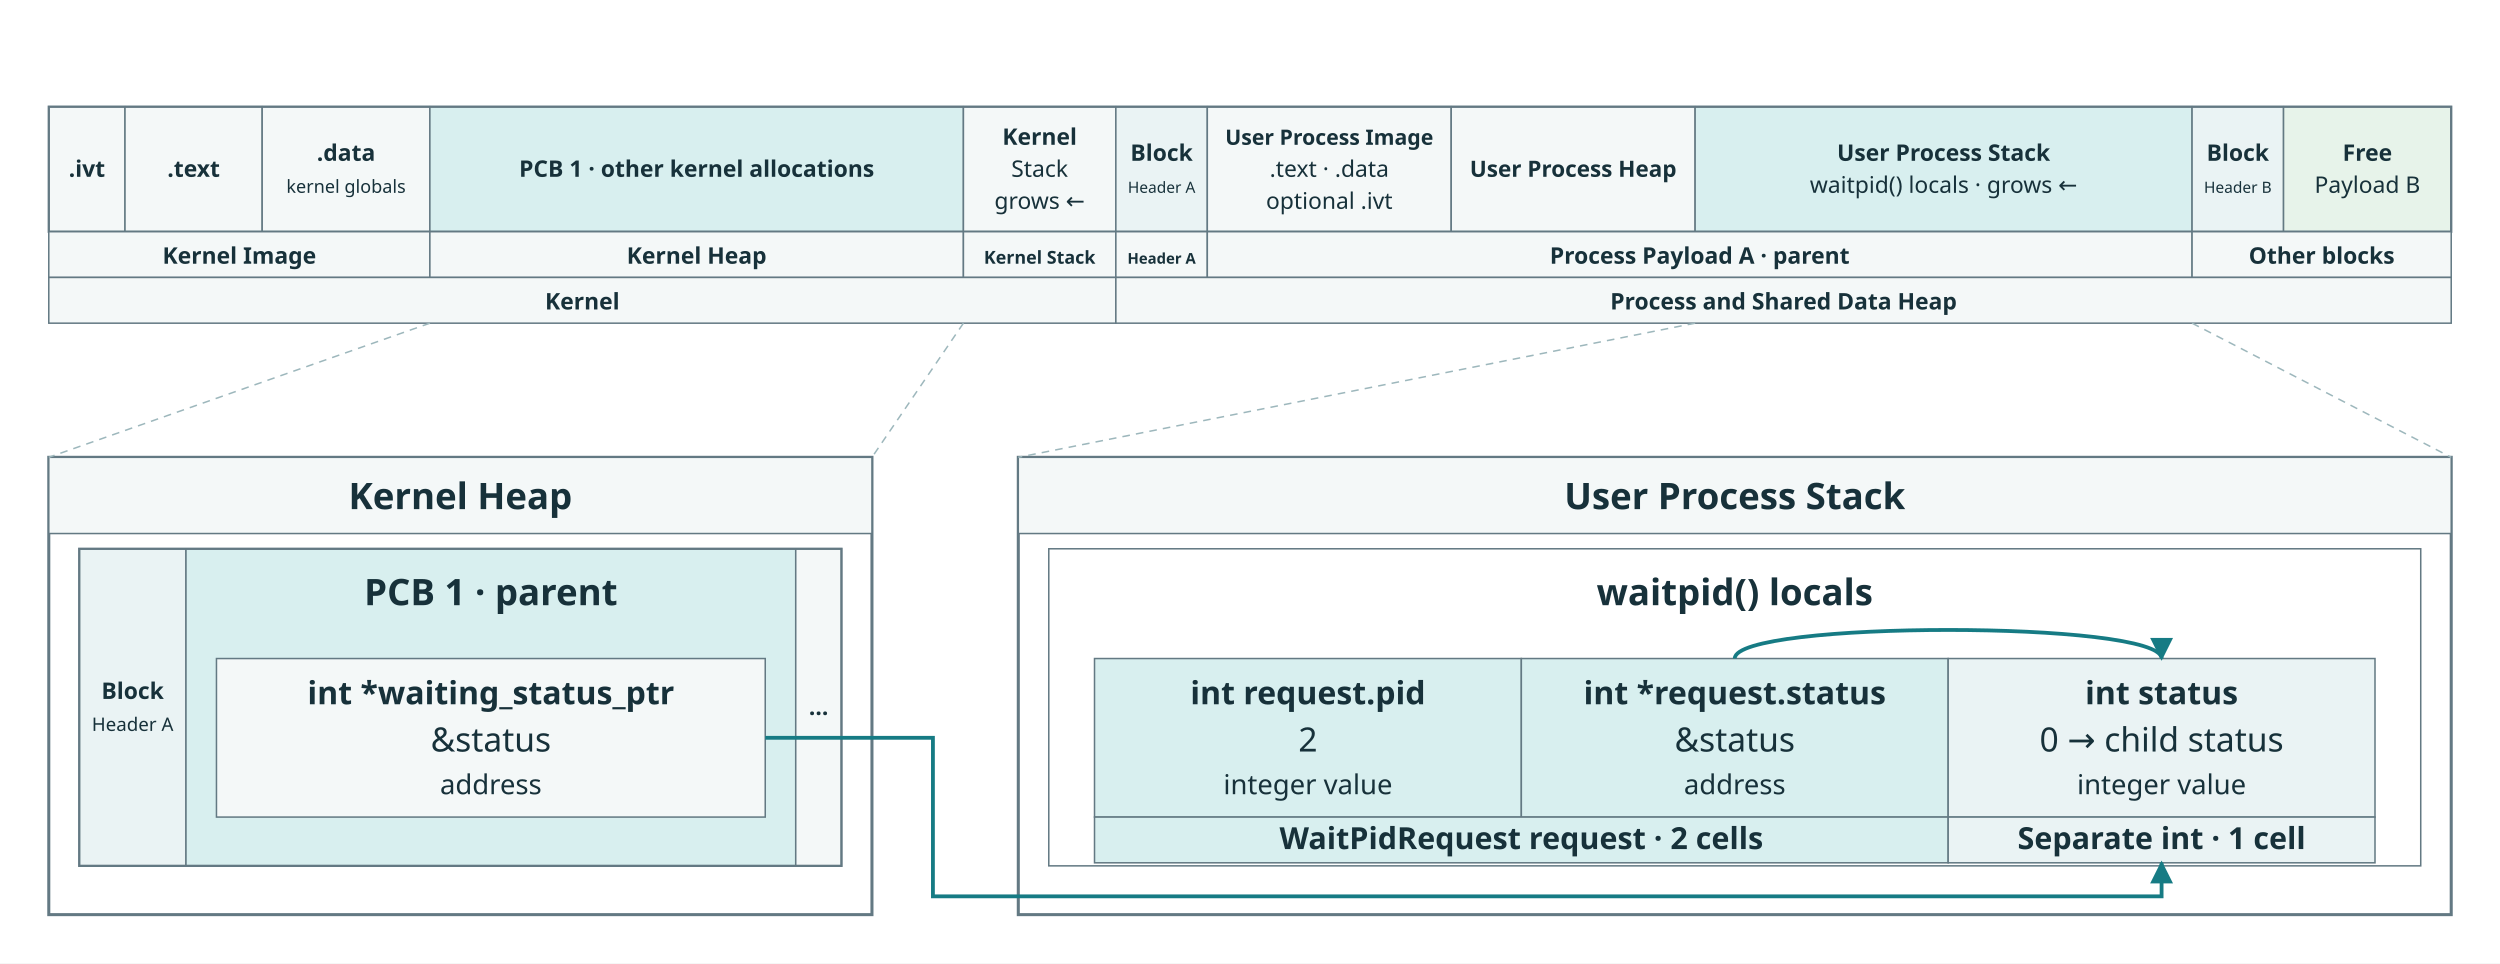
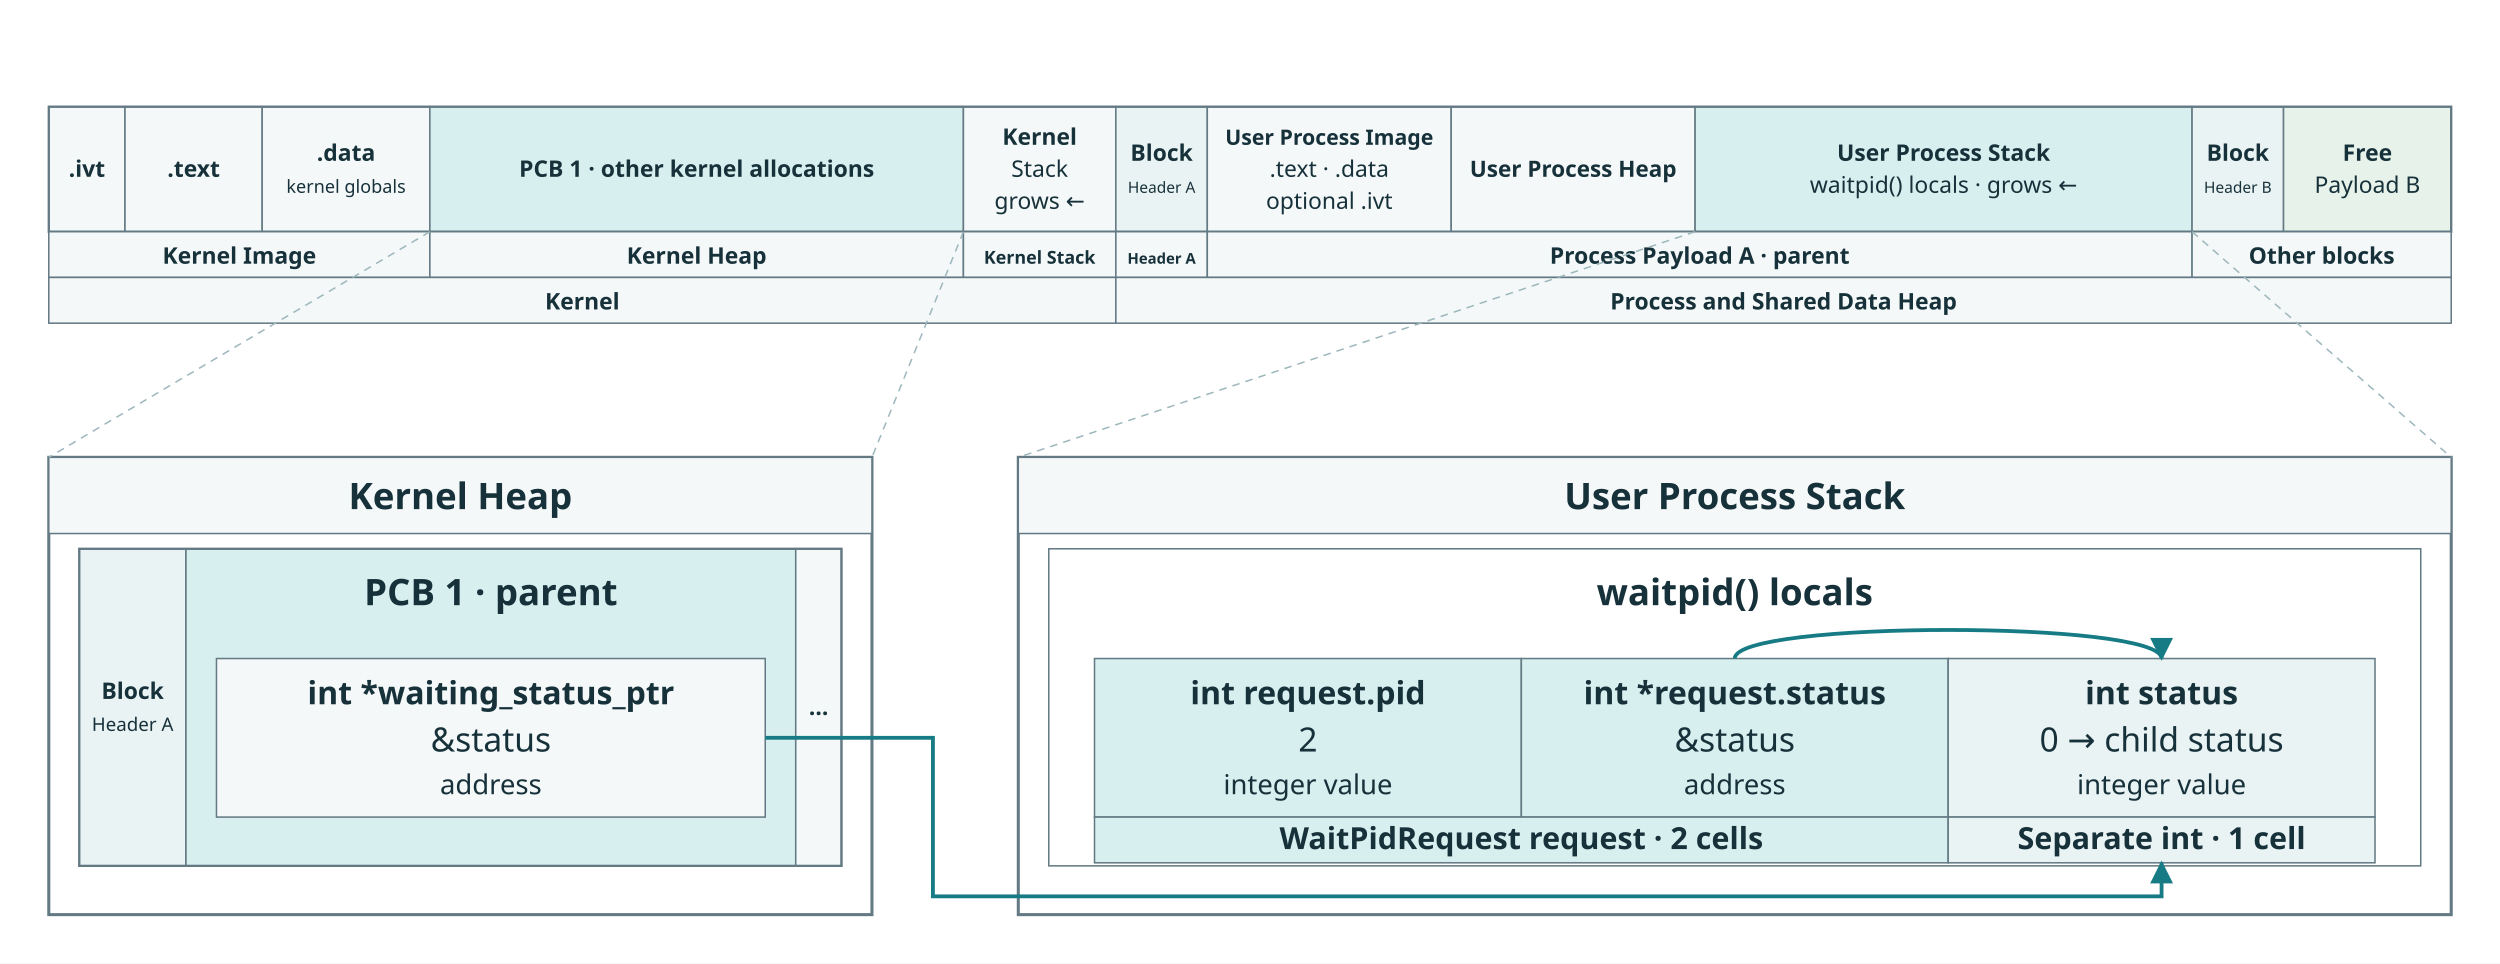
<svg xmlns="http://www.w3.org/2000/svg" width="1640" height="632" viewBox="0 0 1640 632" role="img" aria-labelledby="title desc">
  <defs>
    <marker id="405ea8" viewBox="0 0 10 10" refX="9" refY="5" markerWidth="6" markerHeight="6" orient="auto">
      <path d="M 0 0 L 10 5 L 0 10 z" fill="#167b84" />
    </marker>
    <marker id="26715b" viewBox="0 0 10 10" refX="9" refY="5" markerWidth="6" markerHeight="6" orient="auto">
      <path d="M 0 0 L 10 5 L 0 10 z" fill="#25734f" />
    </marker>
    <marker id="785099" viewBox="0 0 10 10" refX="9" refY="5" markerWidth="6" markerHeight="6" orient="auto">
      <path d="M 0 0 L 10 5 L 0 10 z" fill="#637983" />
    </marker>
    <marker id="9c3d15" viewBox="0 0 10 10" refX="9" refY="5" markerWidth="6" markerHeight="6" orient="auto">
      <path d="M 0 0 L 10 5 L 0 10 z" fill="#805916" />
    </marker>
  </defs>
  <rect width="1640" height="632" fill="white" />
  <g font-family="Cantarell, sans-serif">
    <rect x="32" y="70" width="50" height="82" fill="#f4f8f8" stroke="#637983" stroke-width="1" />
    <text x="57.0" y="116.0" text-anchor="middle" font-size="15" font-weight="bold" fill="#17313a">.ivt</text>
    <rect x="82" y="70" width="90" height="82" fill="#f4f8f8" stroke="#637983" stroke-width="1" />
    <text x="127.0" y="116.0" text-anchor="middle" font-size="15" font-weight="bold" fill="#17313a">.text</text>
    <rect x="172" y="70" width="110" height="82" fill="#f4f8f8" stroke="#637983" stroke-width="1" />
    <text x="227.0" y="105.5" text-anchor="middle" font-size="15" font-weight="bold" fill="#17313a">.data</text>
    <text x="227.0" y="126.5" text-anchor="middle" font-size="11.864" font-weight="normal" fill="#17313a">kernel globals</text>
    <rect x="282" y="70" width="350" height="82" fill="#d8efef" stroke="#637983" stroke-width="1" />
    <text x="457.0" y="116.0" text-anchor="middle" font-size="15" font-weight="bold" fill="#17313a">PCB 1 · other kernel allocations</text>
    <rect x="632" y="70" width="100" height="82" fill="#f4f8f8" stroke="#637983" stroke-width="1" />
    <text x="682.0" y="95.0" text-anchor="middle" font-size="15" font-weight="bold" fill="#17313a">Kernel</text>
    <text x="682.0" y="116.0" text-anchor="middle" font-size="15" font-weight="normal" fill="#17313a">Stack</text>
    <text x="682.0" y="137.0" text-anchor="middle" font-size="15" font-weight="normal" fill="#17313a">grows ←</text>
    <rect x="732" y="70" width="60" height="82" fill="#eaf3f4" stroke="#637983" stroke-width="1" />
    <a href="../../common/heap.header#L5">
      <text x="762.0" y="105.5" text-anchor="middle" font-size="15" font-weight="bold" fill="#17313a">Block</text>
    </a>
    <a href="../../common/heap.header#L5">
      <text x="762.0" y="126.5" text-anchor="middle" font-size="10.169" font-weight="normal" fill="#17313a">Header A</text>
    </a>
    <rect x="792" y="70" width="160" height="82" fill="#f4f8f8" stroke="#637983" stroke-width="1" />
    <text x="872.0" y="95.0" text-anchor="middle" font-size="13.936" font-weight="bold" fill="#17313a">User Process Image</text>
    <text x="872.0" y="116.0" text-anchor="middle" font-size="15" font-weight="normal" fill="#17313a">.text · .data</text>
    <text x="872.0" y="137.0" text-anchor="middle" font-size="15" font-weight="normal" fill="#17313a">optional .ivt</text>
    <rect x="952" y="70" width="160" height="82" fill="#f4f8f8" stroke="#637983" stroke-width="1" />
    <text x="1032.0" y="116.0" text-anchor="middle" font-size="14.756" font-weight="bold" fill="#17313a">User Process Heap</text>
    <rect x="1112" y="70" width="326" height="82" fill="#d8efef" stroke="#637983" stroke-width="1" />
    <a href="../../library/sys/wait/wait.picoc#L15">
      <text x="1275.0" y="105.5" text-anchor="middle" font-size="15" font-weight="bold" fill="#17313a">User Process Stack</text>
    </a>
    <a href="../../library/sys/wait/wait.picoc#L15">
      <text x="1275.0" y="126.5" text-anchor="middle" font-size="15" font-weight="normal" fill="#17313a">waitpid() locals · grows ←</text>
    </a>
    <rect x="1438" y="70" width="60" height="82" fill="#eaf3f4" stroke="#637983" stroke-width="1" />
    <a href="../../common/heap.header#L5">
      <text x="1468.0" y="105.5" text-anchor="middle" font-size="15" font-weight="bold" fill="#17313a">Block</text>
    </a>
    <a href="../../common/heap.header#L5">
      <text x="1468.0" y="126.5" text-anchor="middle" font-size="10.169" font-weight="normal" fill="#17313a">Header B</text>
    </a>
    <rect x="1498" y="70" width="110" height="82" fill="#e7f3ea" stroke="#637983" stroke-width="1" />
    <text x="1553.0" y="105.5" text-anchor="middle" font-size="15" font-weight="bold" fill="#17313a">Free</text>
    <text x="1553.0" y="126.5" text-anchor="middle" font-size="15" font-weight="normal" fill="#17313a">Payload B</text>
    <rect x="32" y="70" width="1576" height="82" fill="none" stroke="#637983" stroke-width="1.5" />
    <rect x="32" y="152" width="250" height="30" fill="#f4f8f8" stroke="#637983" stroke-width="1" />
    <text x="157.0" y="173" text-anchor="middle" font-size="15" font-weight="bold" fill="#17313a">Kernel Image</text>
    <rect x="282" y="152" width="350" height="30" fill="#f4f8f8" stroke="#637983" stroke-width="1" />
    <text x="457.0" y="173" text-anchor="middle" font-size="15" font-weight="bold" fill="#17313a">Kernel Heap</text>
    <rect x="632" y="152" width="100" height="30" fill="#f4f8f8" stroke="#637983" stroke-width="1" />
    <text x="682.0" y="173" text-anchor="middle" font-size="11.719" font-weight="bold" fill="#17313a">Kernel Stack</text>
    <rect x="732" y="152" width="60" height="30" fill="#f4f8f8" stroke="#637983" stroke-width="1" />
    <text x="762.0" y="173" text-anchor="middle" font-size="9.766" font-weight="bold" fill="#17313a">Header A</text>
    <rect x="792" y="152" width="646" height="30" fill="#f4f8f8" stroke="#637983" stroke-width="1" />
    <text x="1115.0" y="173" text-anchor="middle" font-size="15" font-weight="bold" fill="#17313a">Process Payload A · parent</text>
    <rect x="1438" y="152" width="170" height="30" fill="#f4f8f8" stroke="#637983" stroke-width="1" />
    <text x="1523.0" y="173" text-anchor="middle" font-size="15" font-weight="bold" fill="#17313a">Other blocks</text>
    <rect x="32" y="182" width="700" height="30" fill="#f4f8f8" stroke="#637983" stroke-width="1" />
    <text x="382.0" y="203" text-anchor="middle" font-size="15" font-weight="bold" fill="#17313a">Kernel</text>
    <rect x="732" y="182" width="876" height="30" fill="#f4f8f8" stroke="#637983" stroke-width="1" />
    <text x="1170.0" y="203" text-anchor="middle" font-size="15" font-weight="bold" fill="#17313a">Process and Shared Data Heap</text>
    <rect x="32" y="300" width="540" height="300" fill="white" stroke="#637983" stroke-width="2" />
    <rect x="32" y="300" width="540" height="50" fill="#f4f8f8" stroke="#637983" stroke-width="1" />
    <text x="302.0" y="334" text-anchor="middle" font-size="24" font-weight="bold" fill="#17313a">Kernel Heap</text>
    <rect x="668" y="300" width="940" height="300" fill="white" stroke="#637983" stroke-width="2" />
    <rect x="668" y="300" width="940" height="50" fill="#f4f8f8" stroke="#637983" stroke-width="1" />
    <text x="1138.0" y="334" text-anchor="middle" font-size="24" font-weight="bold" fill="#17313a">User Process Stack</text>
-     <path d="M 282 212 L 32 300 M 632 212 L 572 300" fill="none" stroke="#9db7bc" stroke-dasharray="5 4" />
-     <path d="M 1112 212 L 668 300 M 1438 212 L 1608 300" fill="none" stroke="#9db7bc" stroke-dasharray="5 4" />
+     <path d="M 282 152 L 32 300 M 632 152 L 572 300" fill="none" stroke="#9db7bc" stroke-dasharray="5 4" />
+     <path d="M 1112 152 L 668 300 M 1438 152 L 1608 300" fill="none" stroke="#9db7bc" stroke-dasharray="5 4" />
    <rect x="52" y="360" width="70" height="208" fill="#eaf3f4" stroke="#637983" stroke-width="1" />
    <a href="../../common/heap.header#L5">
      <text x="87.0" y="458.5" text-anchor="middle" font-size="15" font-weight="bold" fill="#17313a">Block</text>
    </a>
    <a href="../../common/heap.header#L5">
      <text x="87.0" y="479.5" text-anchor="middle" font-size="12.288" font-weight="normal" fill="#17313a">Header A</text>
    </a>
    <rect x="122" y="360" width="400" height="208" fill="#d8efef" stroke="#637983" stroke-width="1" />
    <rect x="522" y="360" width="30" height="208" fill="#f4f8f8" stroke="#637983" stroke-width="1" />
    <text x="537.0" y="469.0" text-anchor="middle" font-size="15" font-weight="bold" fill="#17313a">…</text>
    <rect x="52" y="360" width="500" height="208" fill="none" stroke="#637983" stroke-width="1.5" />
    <a href="../../kernel/process/process.header#L31">
      <text x="322" y="397" text-anchor="middle" font-size="24" font-weight="bold" fill="#17313a">PCB 1 · parent</text>
    </a>
    <rect x="142" y="432" width="360" height="104" fill="#f4f8f8" stroke="#637983" stroke-width="1" />
    <a href="../../kernel/process/process.header#L44">
      <text x="322" y="462" text-anchor="middle" font-size="21" font-weight="bold" fill="#17313a">int *waiting_status_ptr</text>
    </a>
    <text x="322" y="493" text-anchor="middle" font-size="22" font-weight="normal" fill="#17313a">&amp;status</text>
    <text x="322" y="521" text-anchor="middle" font-size="18" font-weight="normal" fill="#17313a">address</text>
    <rect x="688" y="360" width="900" height="208" fill="white" stroke="#637983" stroke-width="1" />
    <a href="../../library/sys/wait/wait.picoc#L15">
      <text x="1138" y="397" text-anchor="middle" font-size="24" font-weight="bold" fill="#17313a">waitpid() locals</text>
    </a>
    <rect x="718" y="432" width="280" height="104" fill="#d8efef" stroke="#637983" stroke-width="1" />
    <a href="../../common/syscall.header#L62">
      <text x="858" y="462" text-anchor="middle" font-size="21" font-weight="bold" fill="#17313a">int request.pid</text>
    </a>
    <text x="858" y="493" text-anchor="middle" font-size="22" font-weight="normal" fill="#17313a">2</text>
    <text x="858" y="521" text-anchor="middle" font-size="18" font-weight="normal" fill="#17313a">integer value</text>
    <rect x="998" y="432" width="280" height="104" fill="#d8efef" stroke="#637983" stroke-width="1" />
    <a href="../../common/syscall.header#L63">
      <text x="1138" y="462" text-anchor="middle" font-size="21" font-weight="bold" fill="#17313a">int *request.status</text>
    </a>
    <text x="1138" y="493" text-anchor="middle" font-size="22" font-weight="normal" fill="#17313a">&amp;status</text>
    <text x="1138" y="521" text-anchor="middle" font-size="18" font-weight="normal" fill="#17313a">address</text>
    <rect x="1278" y="432" width="280" height="104" fill="#eaf3f4" stroke="#637983" stroke-width="1" />
    <a href="../../library/sys/wait/wait.picoc#L16">
      <text x="1418" y="462" text-anchor="middle" font-size="21" font-weight="bold" fill="#17313a">int status</text>
    </a>
    <text x="1418" y="493" text-anchor="middle" font-size="22" font-weight="normal" fill="#17313a">0 → child status</text>
    <text x="1418" y="521" text-anchor="middle" font-size="18" font-weight="normal" fill="#17313a">integer value</text>
    <rect x="718" y="536" width="560" height="30" fill="#d8efef" stroke="#637983" stroke-width="1" />
    <a href="../../common/syscall.header#L61">
      <text x="998" y="557" text-anchor="middle" font-size="20" font-weight="bold" fill="#17313a">WaitPidRequest request · 2 cells</text>
    </a>
    <rect x="1278" y="536" width="280" height="30" fill="#eaf3f4" stroke="#637983" stroke-width="1" />
    <text x="1418" y="557" text-anchor="middle" font-size="20" font-weight="bold" fill="#17313a">Separate int · 1 cell</text>
    <path d="M 1138 432 C 1138 407, 1418 407, 1418 432" fill="none" stroke="#167b84" stroke-width="2.5" marker-end="url(#405ea8)" />
    <path d="M 502 484 H 612 V 588 H 1418 V 566" fill="none" stroke="#167b84" stroke-width="2.5" marker-end="url(#405ea8)" />
  </g>
</svg>
